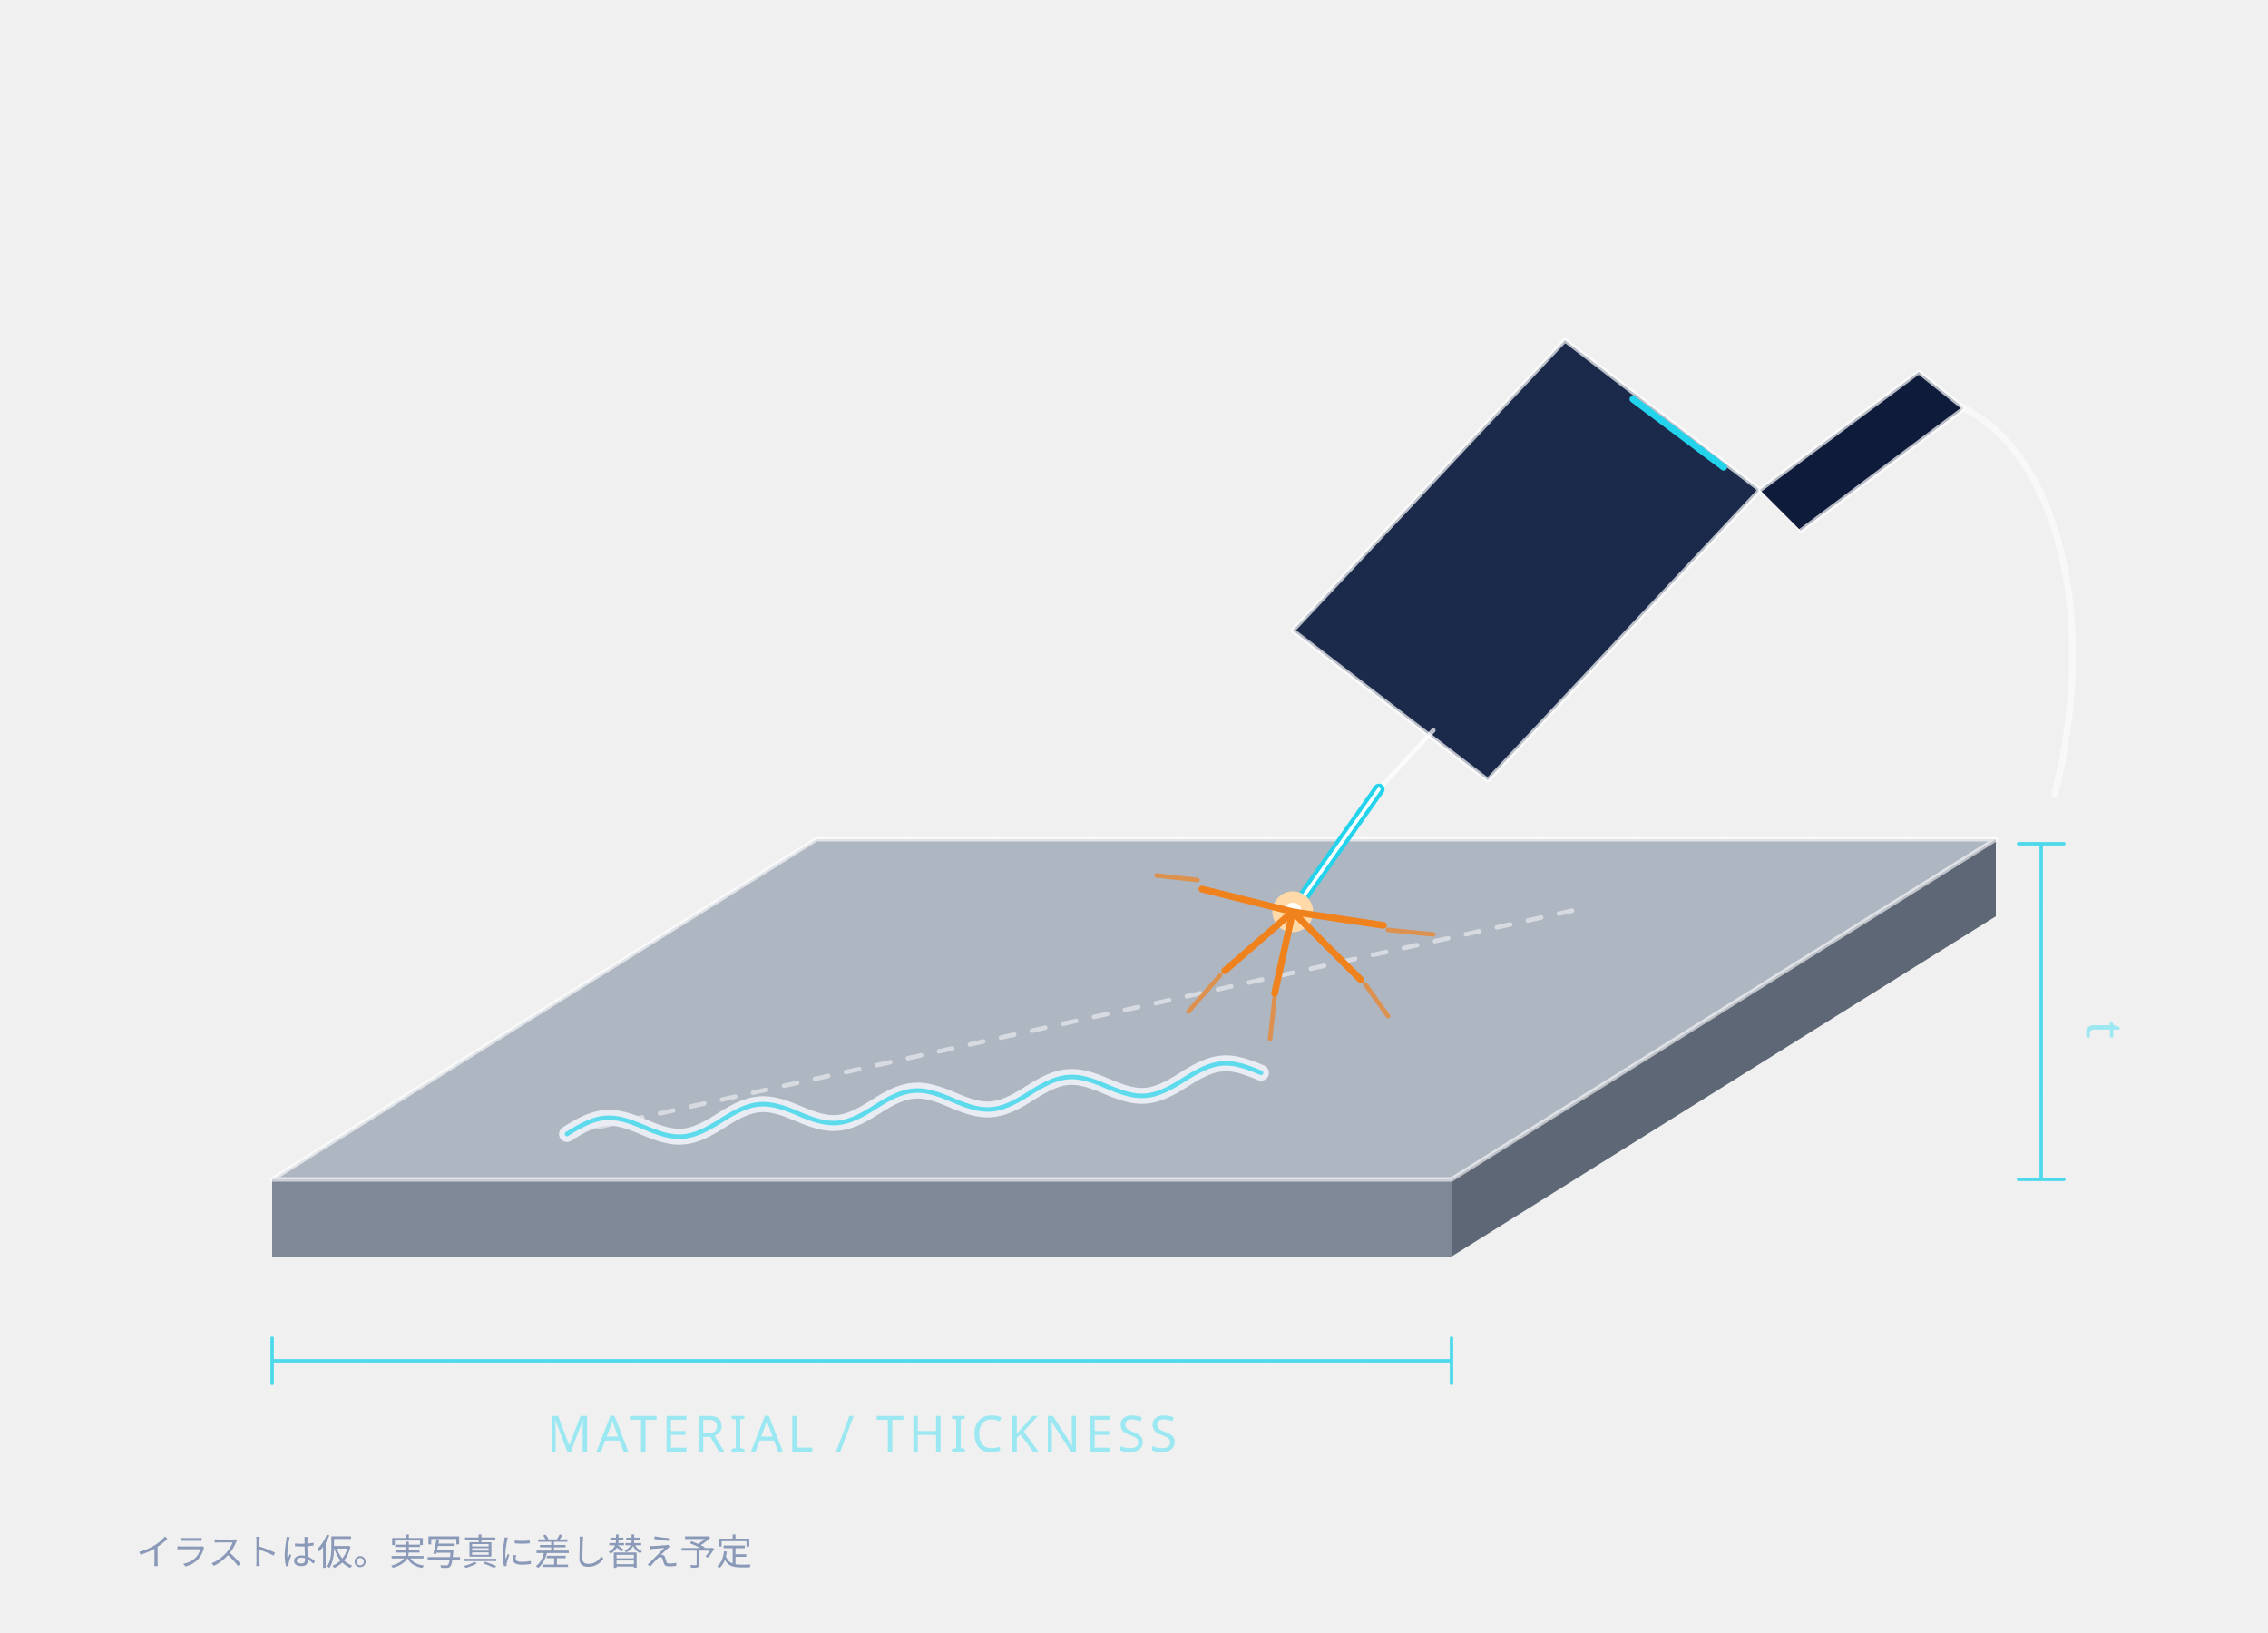
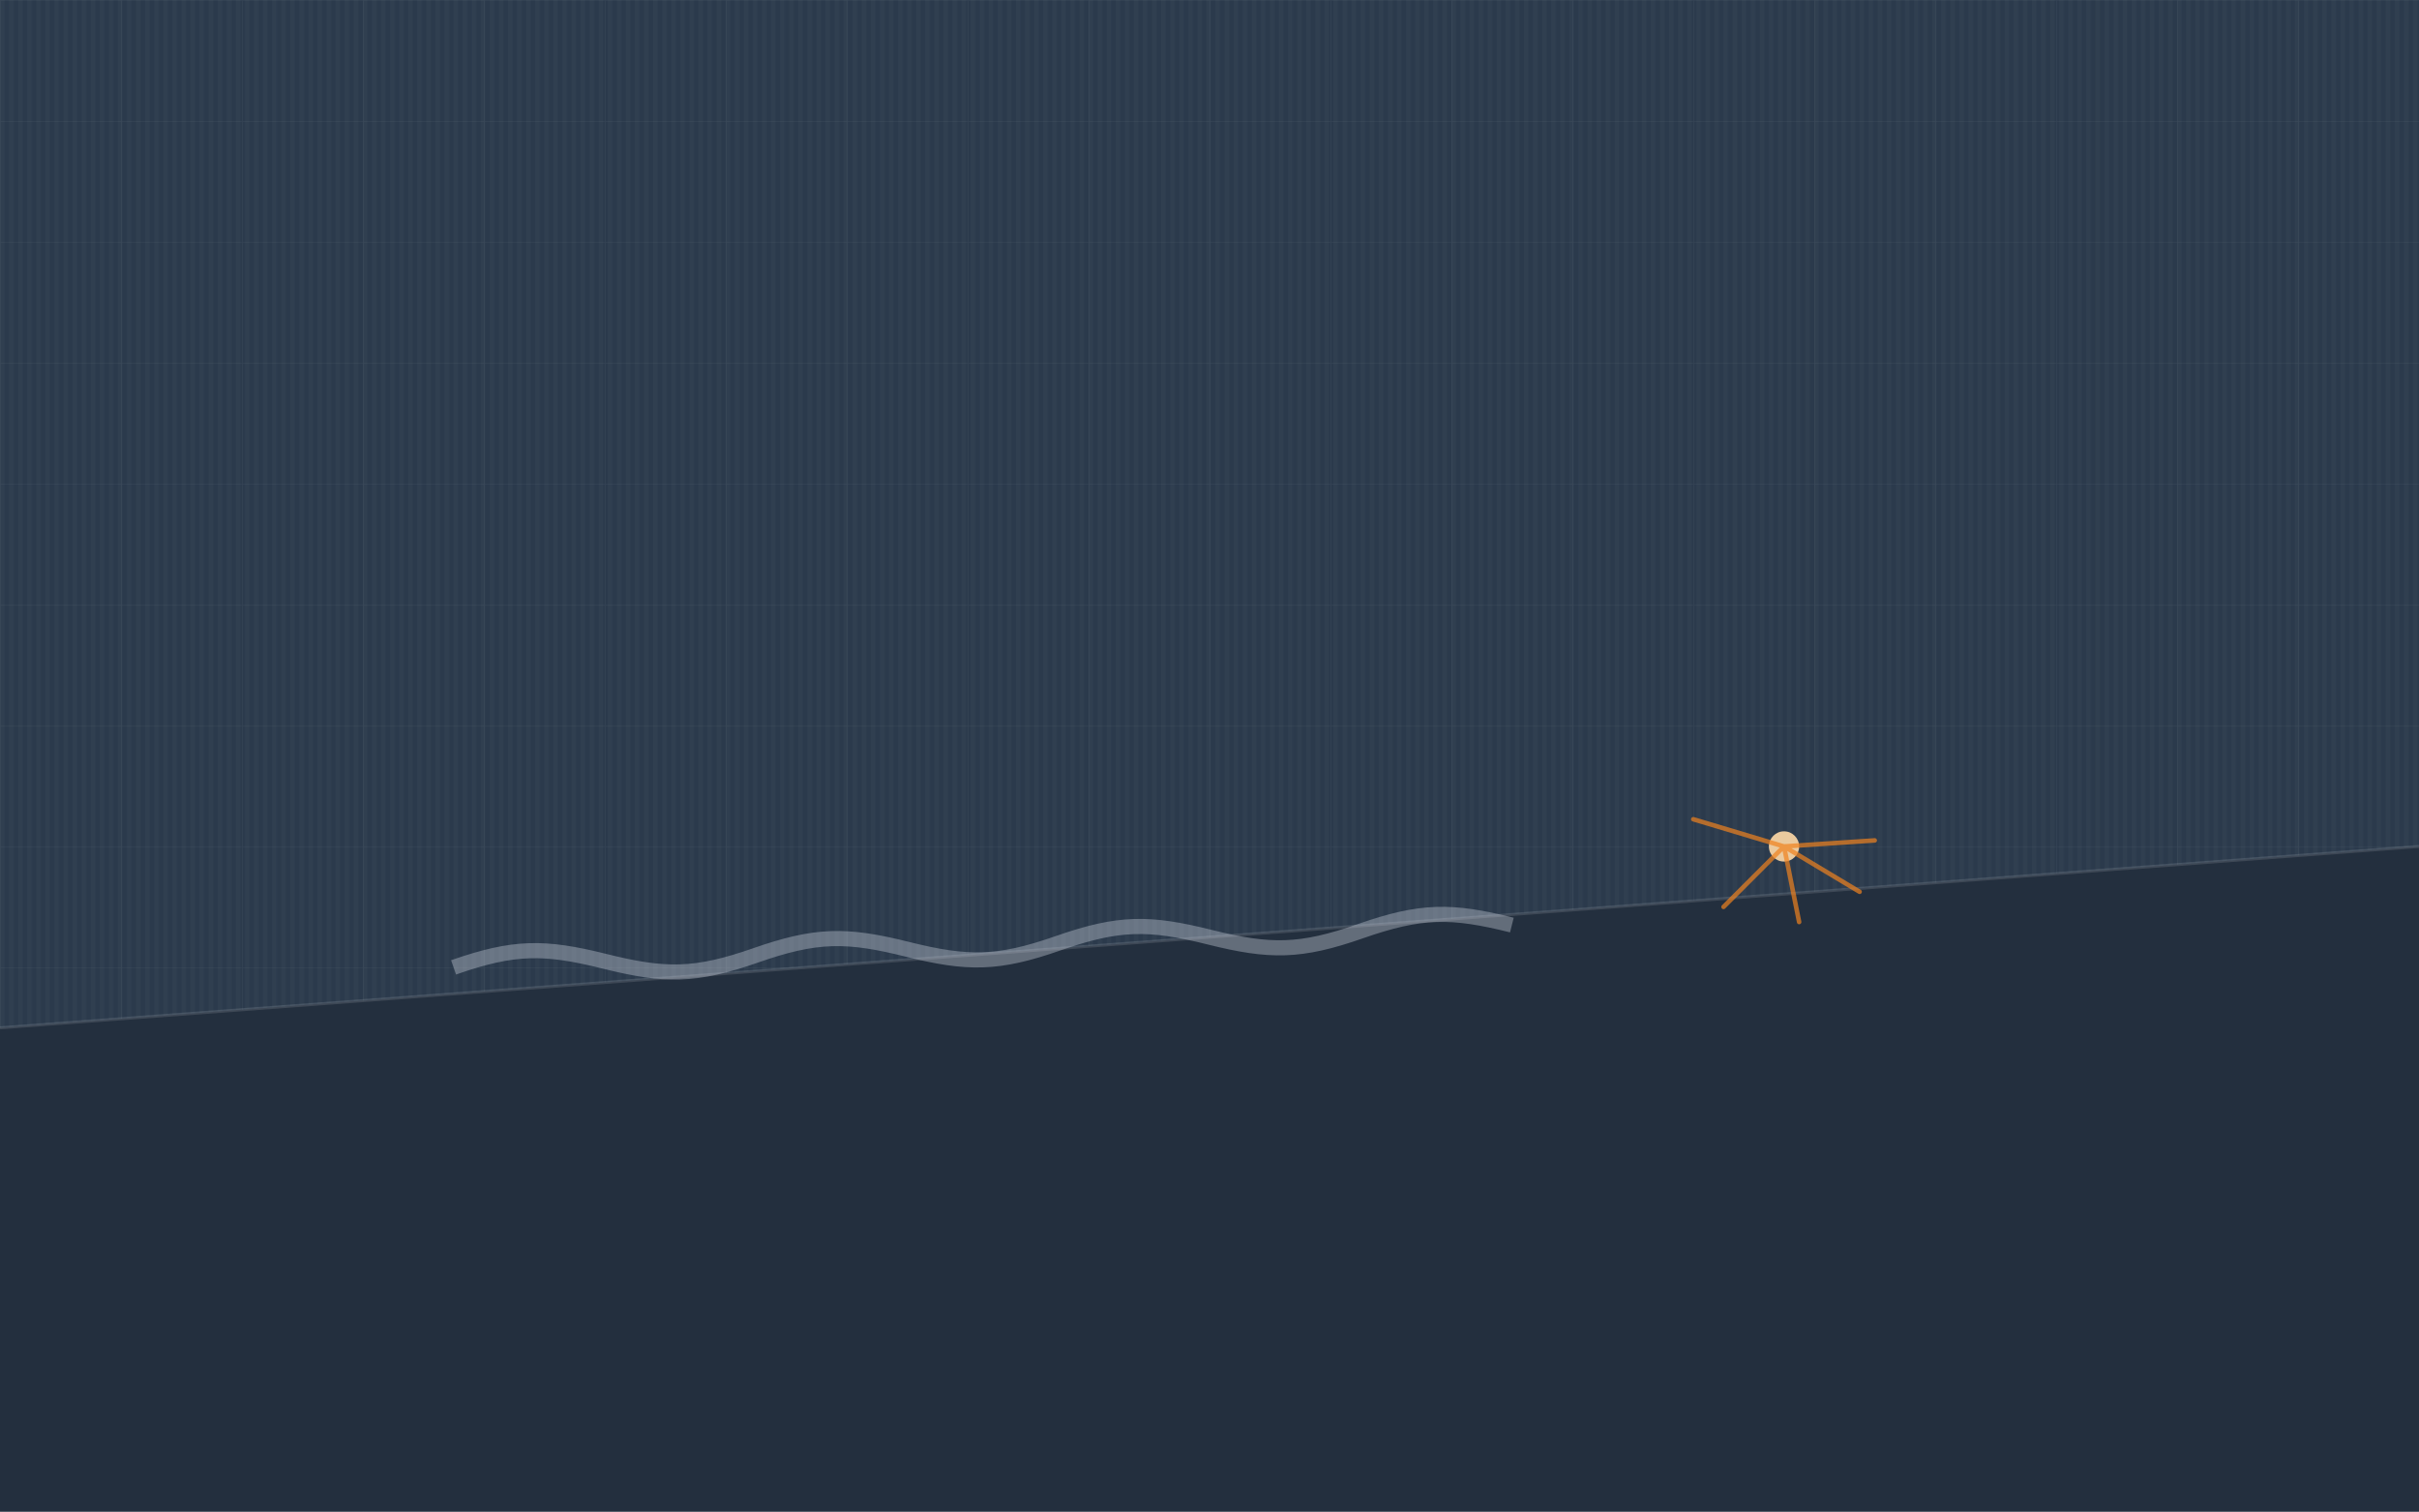
- <svg xmlns="http://www.w3.org/2000/svg" viewBox="0 0 1000 720" width="1000" height="720" fill="none" stroke-linecap="round" stroke-linejoin="round">
+ <svg xmlns="http://www.w3.org/2000/svg" viewBox="0 0 1600 1000" width="1600" height="1000">
  <defs>
-     <pattern id="grid" width="40" height="40" patternUnits="userSpaceOnUse">
-       <path d="M40 0H0V40" stroke="#fff" stroke-opacity=".08" stroke-width="1" />
+     <pattern id="brush" width="6" height="1000" patternUnits="userSpaceOnUse">
+       <rect width="3" height="1000" fill="#fff" fill-opacity=".025" />
+     </pattern>
+     <pattern id="grid" width="80" height="80" patternUnits="userSpaceOnUse">
+       <path d="M80 0H0V80" fill="none" stroke="#fff" stroke-opacity=".05" />
    </pattern>
  </defs>
-   <rect width="1000" height="720" fill="url(#grid)" />
-   <path d="M120 520h520l240-150H360z" fill="#AEB6C2" />
-   <path d="M120 520v34h520v-34z" fill="#7F8896" />
-   <path d="M640 520l240-150v34L640 554z" fill="#5E6775" />
-   <path d="M120 520h520l240-150H360z" stroke="#fff" stroke-opacity=".6" stroke-width="2" />
-   <path d="M250 500L700 400" stroke="#fff" stroke-opacity=".5" stroke-width="2" stroke-dasharray="6 8" />
-   <path d="M250 500c14-9 20-9 34-3s20 6 34-3 20-9 34-3 20 6 34-3 20-9 34-3 20 6 34-3 20-9 34-3 20 6 34-3 20-9 34-3" stroke="#E9EDF3" stroke-width="7" />
-   <path d="M250 500c14-9 20-9 34-3s20 6 34-3 20-9 34-3 20 6 34-3 20-9 34-3 20 6 34-3 20-9 34-3 20 6 34-3 20-9 34-3" stroke="#23D3EB" stroke-opacity=".7" stroke-width="2" />
-   <path d="M690 150l86 66-120 128-86-66z" fill="#1B2A4A" stroke="#fff" stroke-opacity=".7" stroke-width="2" />
-   <path d="M720 176l40 30" stroke="#23D3EB" stroke-width="3" />
-   <path d="M776 216l70-52 20 16-72 54" fill="#0E1B3A" stroke="#fff" stroke-opacity=".7" stroke-width="2" />
-   <path d="M866 180c40 20 60 90 40 170" stroke="#fff" stroke-opacity=".5" stroke-width="3" />
-   <path d="M632 322l-24 26" stroke="#fff" stroke-opacity=".7" stroke-width="2" />
-   <path d="M608 348L570 402" stroke="#23D3EB" stroke-width="5" />
-   <path d="M608 348L570 402" stroke="#fff" stroke-width="1.5" />
-   <circle cx="570" cy="402" r="9" fill="#FFD9A8" />
-   <circle cx="570" cy="402" r="4" fill="#fff" />
-   <g stroke="#F0821E" stroke-width="3">
-     <path d="M570 402l-40-10M570 402l-30 26M570 402l-8 36M570 402l30 30M570 402l40 6" />
+   <rect width="1600" height="1000" fill="#2B3A4C" />
+   <rect width="1600" height="1000" fill="url(#brush)" />
+   <rect width="1600" height="1000" fill="url(#grid)" />
+   <path d="M0 680L1600 560v440H0z" fill="#232F3E" />
+   <path d="M0 680L1600 560" stroke="#fff" stroke-opacity=".12" stroke-width="2" />
+   <path d="M300 640c40-14 60-14 100-4s60 10 100-4 60-14 100-4 60 10 100-4 60-14 100-4 60 10 100-4 60-14 100-4" fill="none" stroke="#D9E0EA" stroke-opacity=".35" stroke-width="10" />
+   <circle cx="1180" cy="560" r="10" fill="#FFD9A8" fill-opacity=".9" />
+   <g stroke="#F0821E" stroke-opacity=".7" stroke-width="3" stroke-linecap="round">
+     <path d="M1180 560l-60-18M1180 560l-40 40M1180 560l10 50M1180 560l50 30M1180 560l60-4" />
  </g>
-   <g stroke="#F0821E" stroke-width="2" stroke-opacity=".7">
-     <path d="M528 388l-18-2M538 430l-14 16M562 440l-2 18M602 434l10 14M612 410l20 2" />
-   </g>
-   <path d="M120 600h520M120 590v20M640 590v20" stroke="#23D3EB" stroke-opacity=".8" stroke-width="1.5" />
-   <path d="M900 372v148M890 372h20M890 520h20" stroke="#23D3EB" stroke-opacity=".8" stroke-width="1.5" />
-   <text x="380" y="640" text-anchor="middle" font-family="Barlow Condensed, Arial Narrow, sans-serif" font-size="22" fill="#9BE8F2" letter-spacing="2">MATERIAL / THICKNESS</text>
-   <text x="920" y="450" font-family="Barlow Condensed, Arial Narrow, sans-serif" font-size="22" fill="#9BE8F2" letter-spacing="2" transform="rotate(90 920 450)">t</text>
-   <text x="60" y="690" font-family="sans-serif" font-size="16" fill="#8A99B8">イラストは仮。実写真に差し替え予定</text>
</svg>
